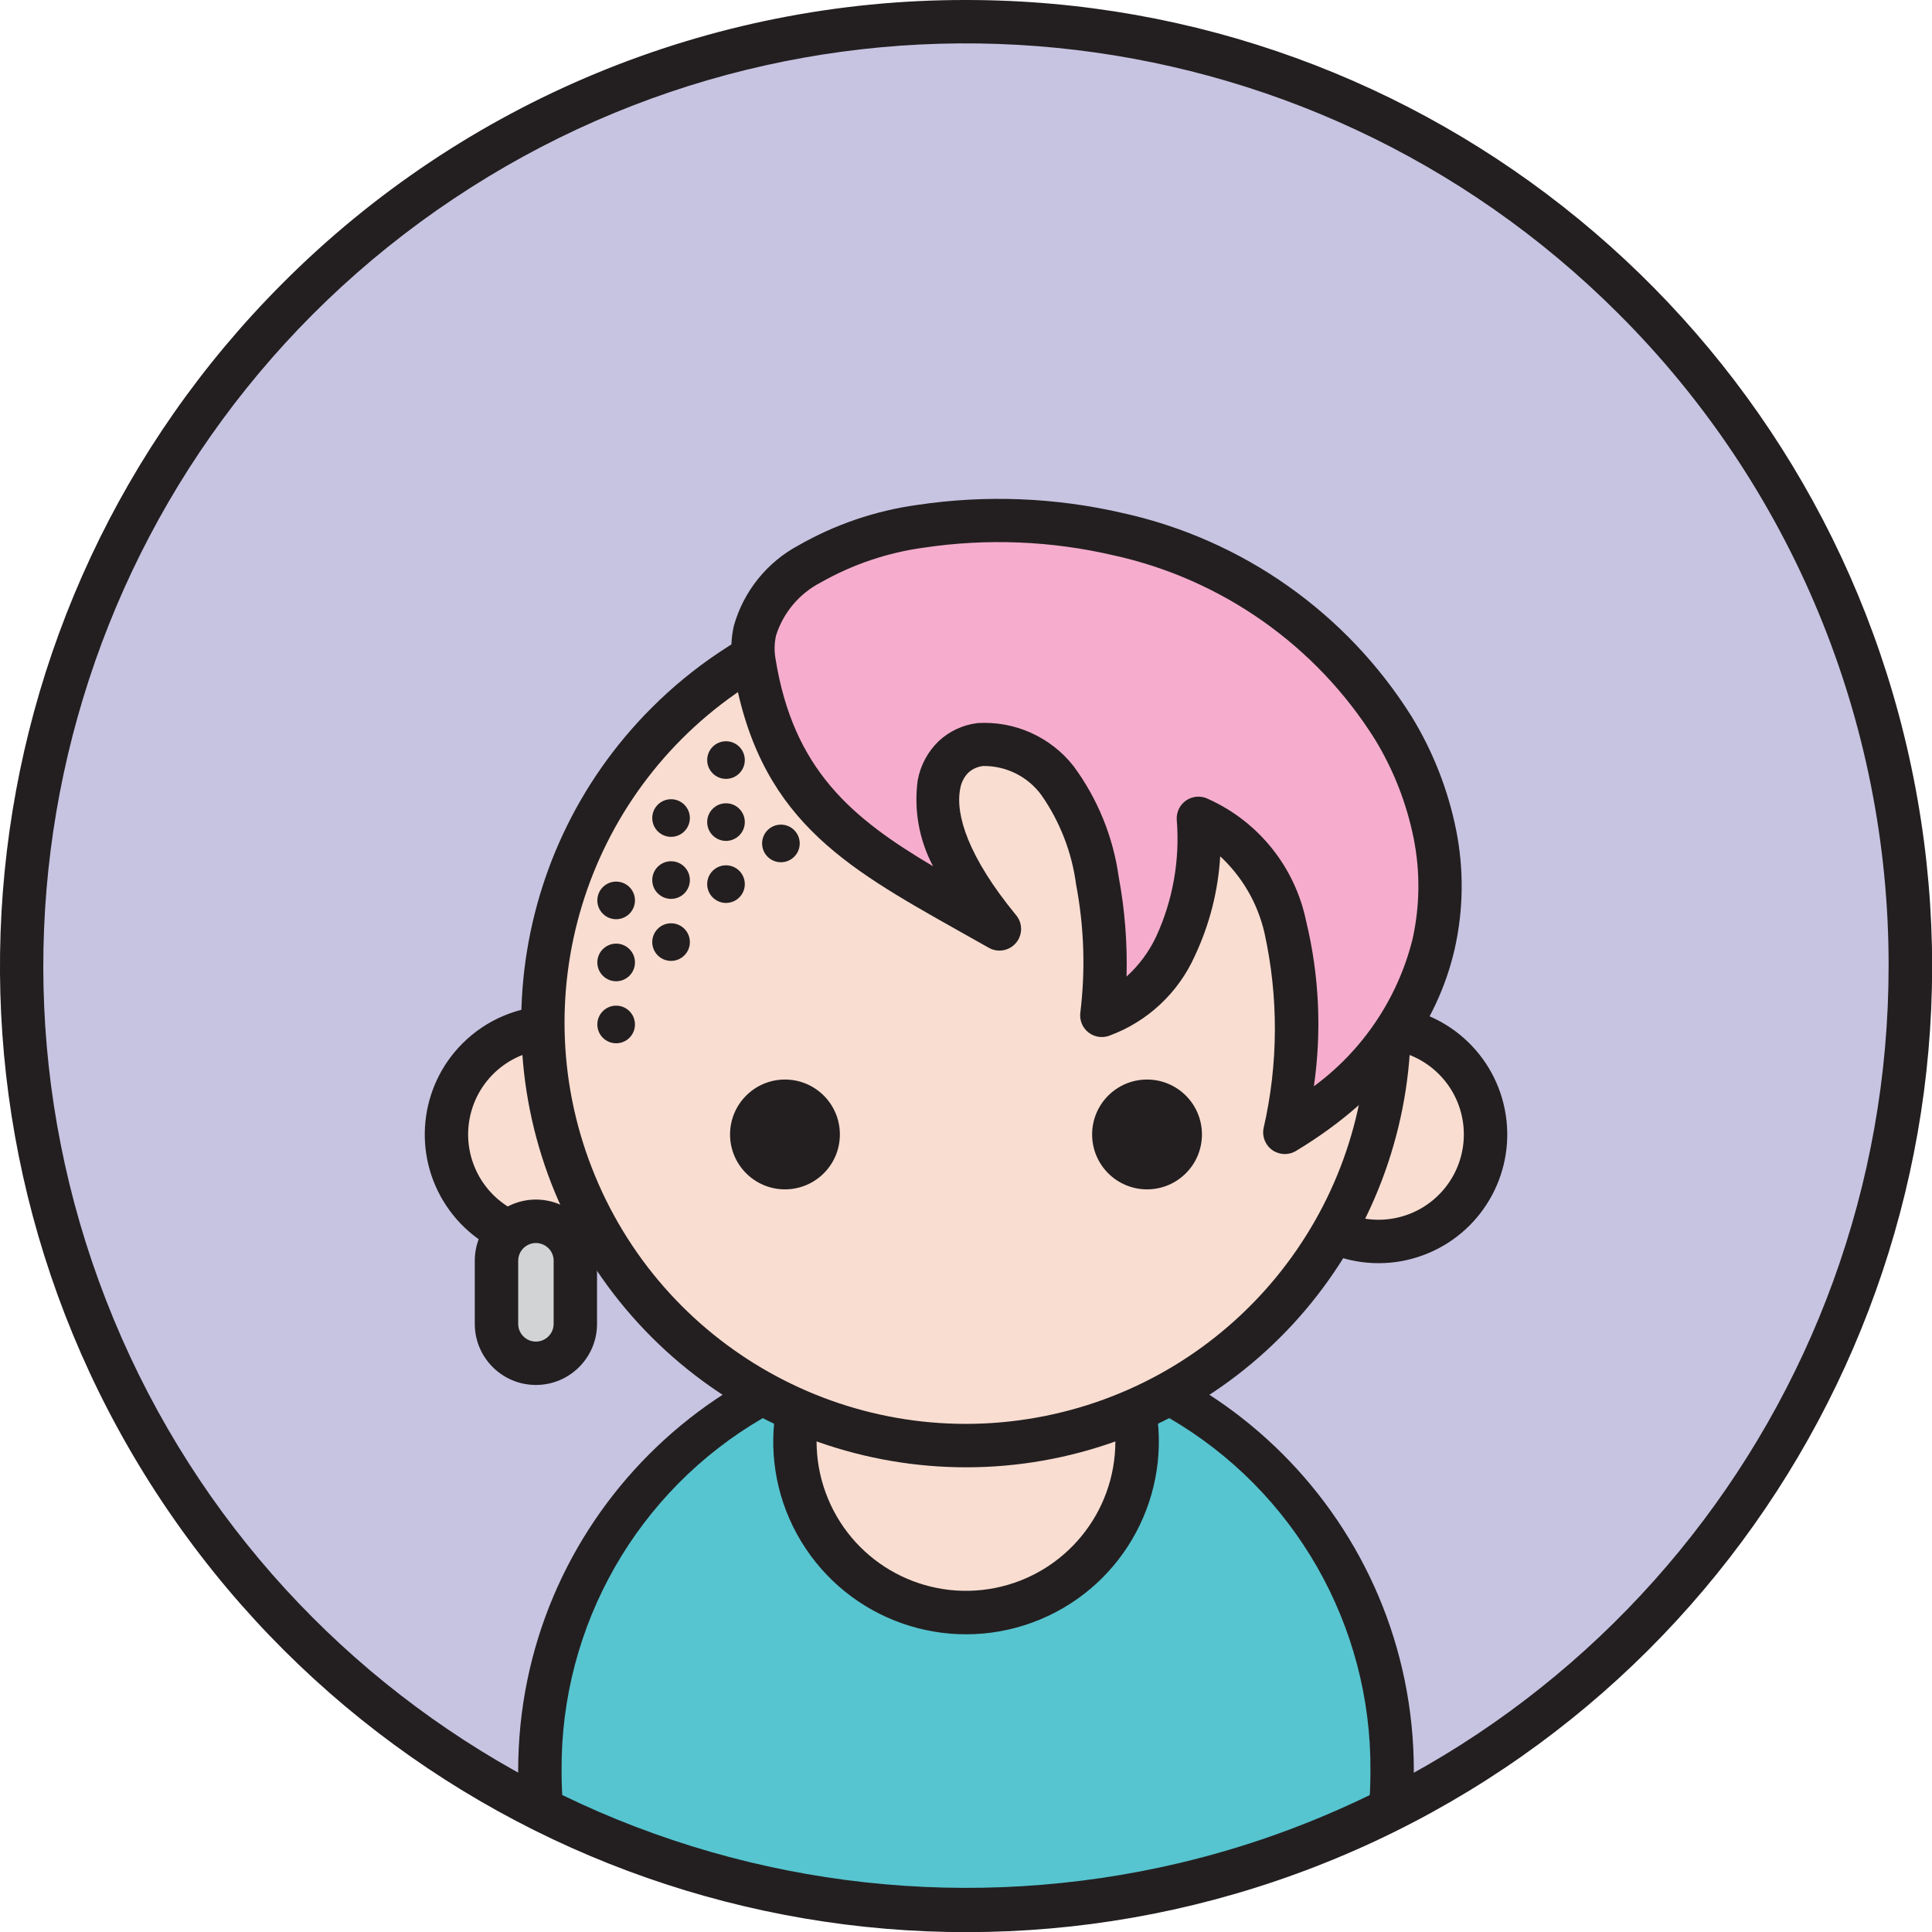
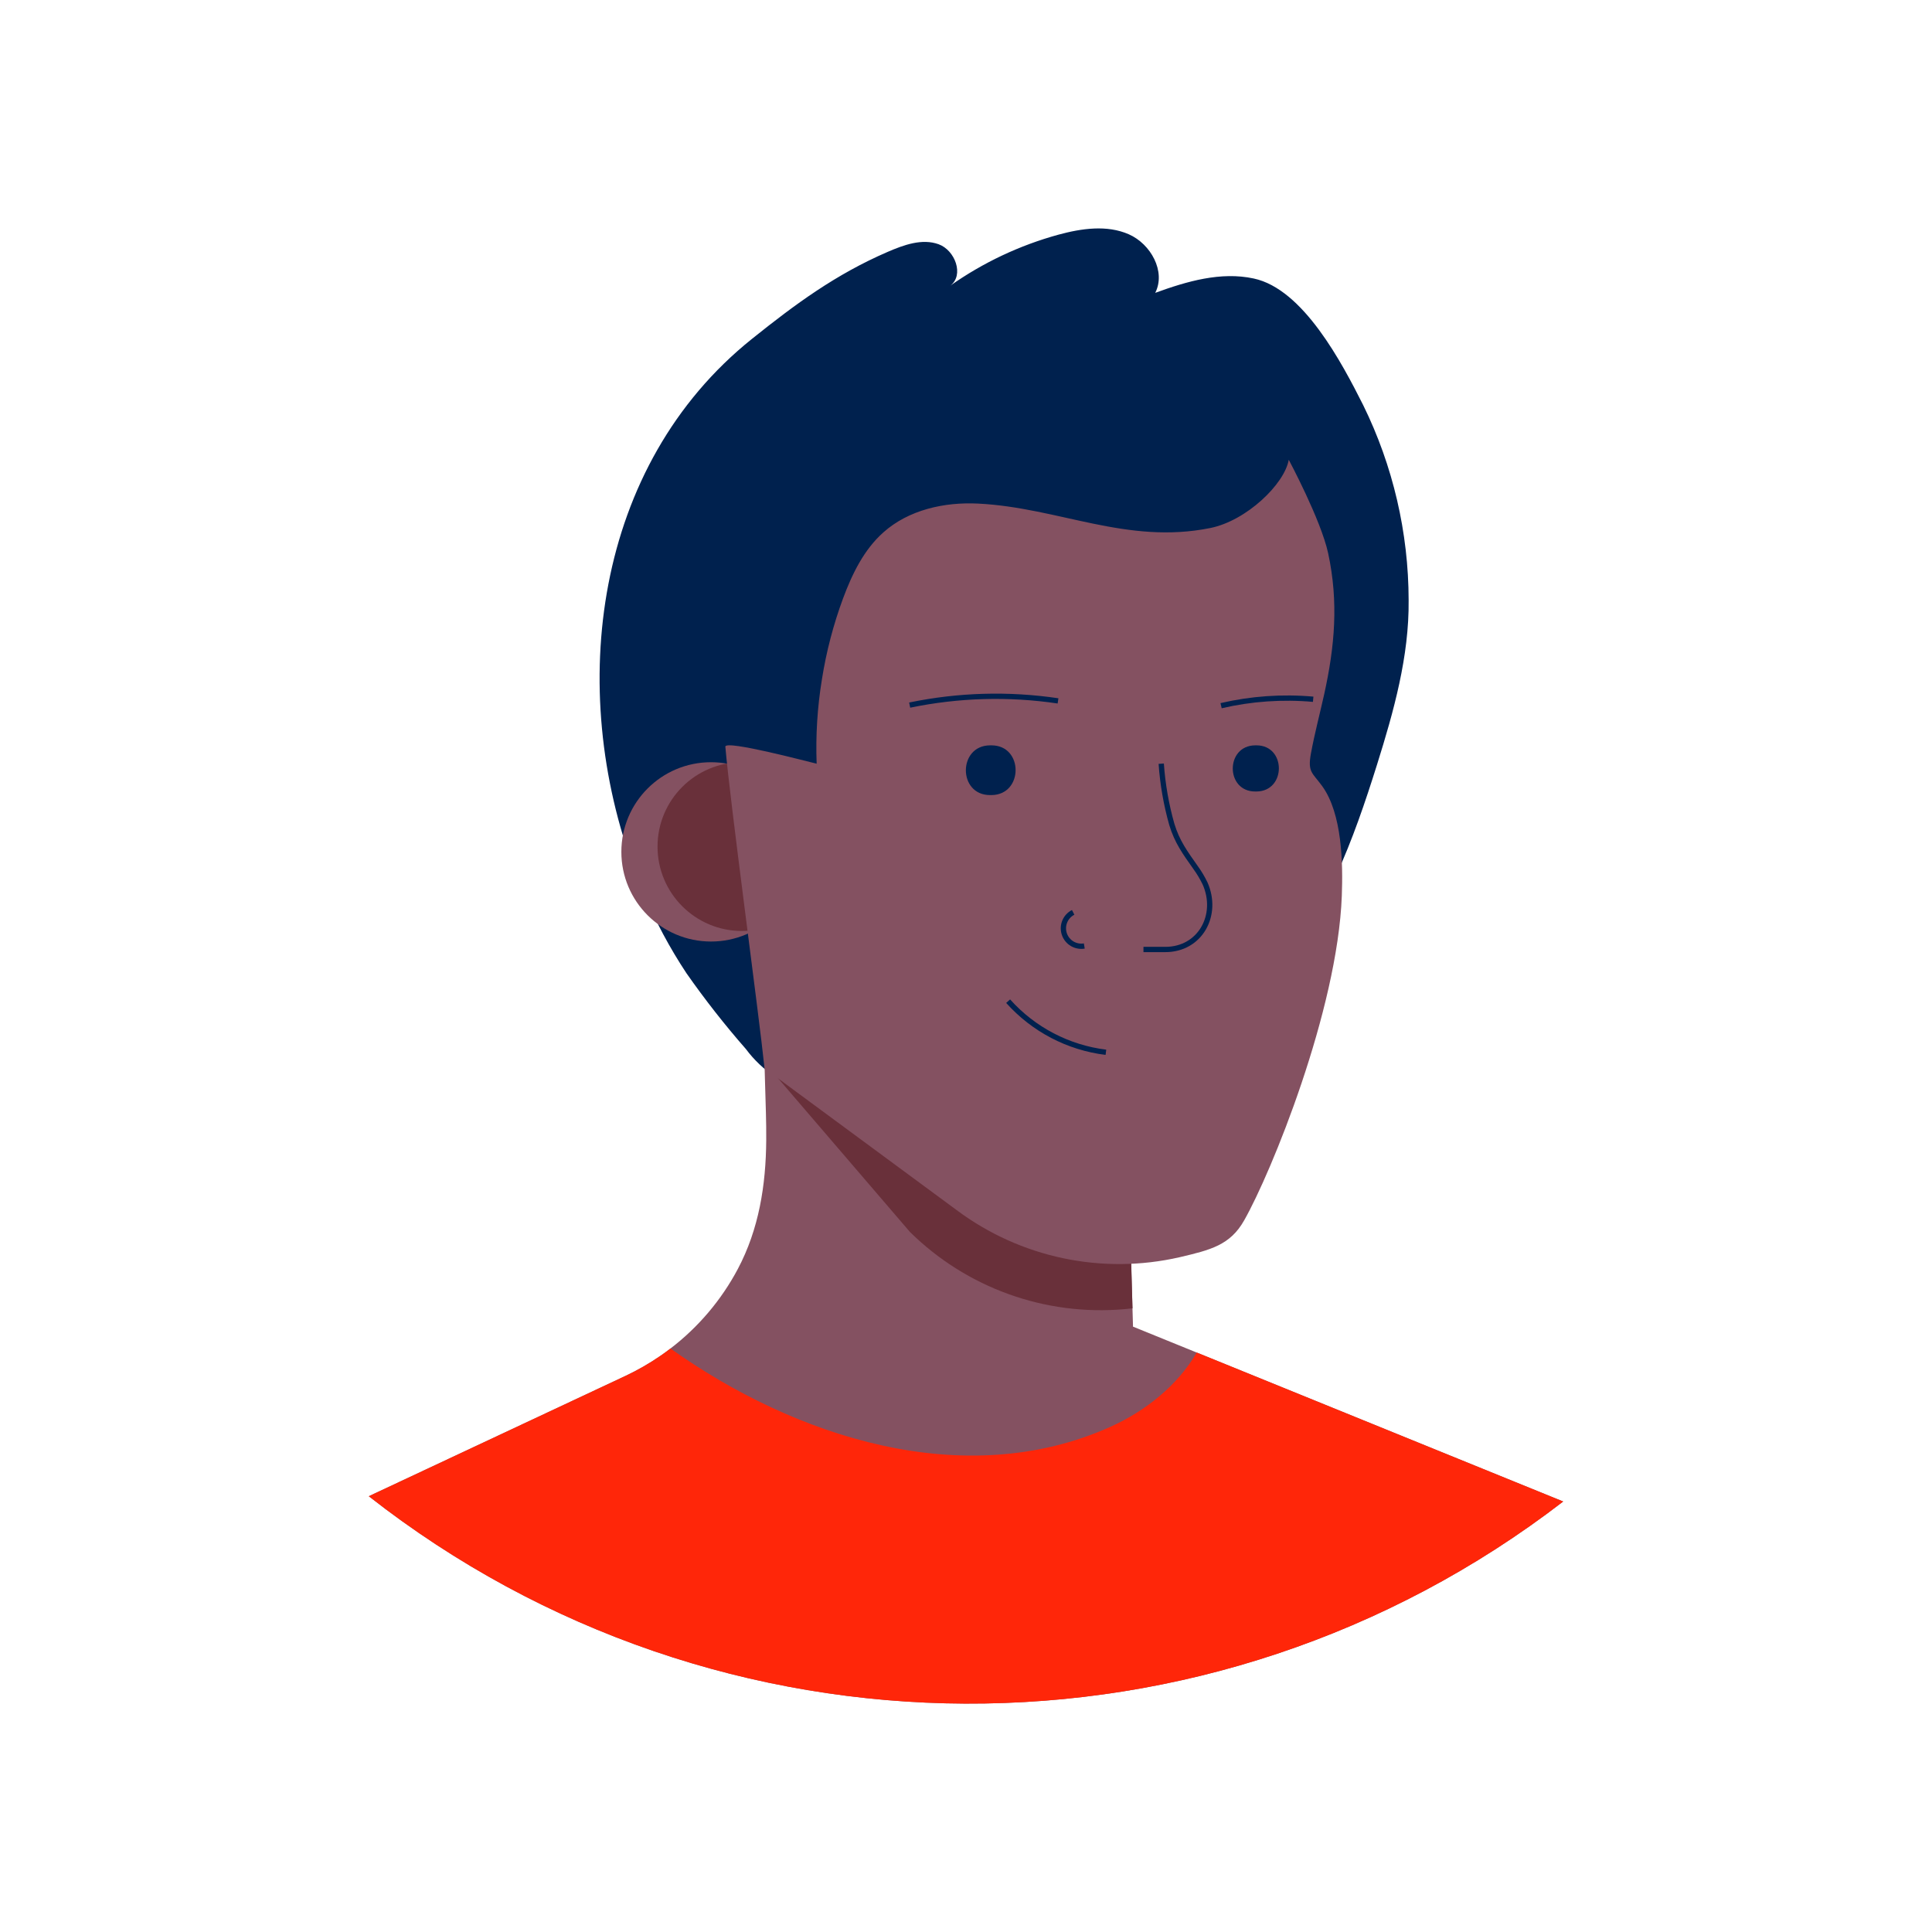
- <svg xmlns="http://www.w3.org/2000/svg" width="800px" height="800px" viewBox="0 0 89.048 89.048">
+ <svg xmlns="http://www.w3.org/2000/svg" width="800px" height="800px" viewBox="0 0 366.34 366.34" id="Layer_1" data-name="Layer 1">
  <defs>
-     <style>.a{fill:#c7c4e2;}.b,.f{fill:#231f20;}.b,.c,.e,.g,.h{fill-rule:evenodd;}.c{fill:#56c5d0;}.d,.e{fill:#f9ddd1;}.g{fill:#f6adcd;}.h{fill:#d1d3d4;}</style>
+     <style>.cls-1{fill:#00214e;}.cls-2{fill:#845161;}.cls-3{fill:#69303a;}.cls-4{fill:none;stroke:#00214e;stroke-miterlimit:10;}.cls-5{fill:#ff2609;}</style>
  </defs>
-   <circle class="a" cx="44.524" cy="44.524" r="43.524" />
-   <path class="b" d="M44.524,0a44.525,44.525,0,1,1-31.483,13.041A44.386,44.386,0,0,1,44.524,0Zm30.069,14.455A42.524,42.524,0,1,0,87.048,44.524,42.392,42.392,0,0,0,74.593,14.455Z" />
-   <path class="c" d="M64.085,83.377a43.573,43.573,0,0,1-39.122,0c-.052-.581-.08-1.168-.08-1.762a19.641,19.641,0,0,1,39.281,0C64.165,82.209,64.137,82.796,64.085,83.377Z" />
-   <path class="b" d="M64.534,84.268a44.467,44.467,0,0,1-40.021,0,.998.998,0,0,1-.548-.866c-.026-.299-.046-.585-.058-.858-.016-.35-.024-.662-.024-.929a20.641,20.641,0,0,1,41.282,0c0,.267-.009.579-.024.929-.013.29-.035.598-.063.919a.995.995,0,0,1-.544.803l.001.002ZM54.36,85.87a42.225,42.225,0,0,0,8.774-3.135l.015-.277c.01-.236.016-.516.016-.843a18.641,18.641,0,1,0-37.281,0c0,.327.006.607.017.843l.014.277A42.686,42.686,0,0,0,54.36,85.87Z" />
-   <circle class="d" cx="44.524" cy="66.439" r="7.885" transform="translate(-33.9387 50.9428) rotate(-45)" />
-   <path class="b" d="M44.524,57.554a8.886,8.886,0,1,1-6.282,2.603,8.856,8.856,0,0,1,6.282-2.603Zm4.868,4.016a6.885,6.885,0,1,0,2.016,4.868A6.863,6.863,0,0,0,49.392,61.571Z" />
-   <path class="e" d="M63.539,47.357a4.931,4.931,0,1,1-4.931,4.931A4.931,4.931,0,0,1,63.539,47.357Z" />
-   <path class="b" d="M63.539,46.357a5.932,5.932,0,1,1-4.194,1.737,5.913,5.913,0,0,1,4.194-1.737Zm2.78,3.151a3.932,3.932,0,1,0,1.151,2.78A3.92,3.92,0,0,0,66.319,49.508Z" />
-   <path class="e" d="M25.51,47.357a4.931,4.931,0,1,1-4.931,4.931A4.931,4.931,0,0,1,25.51,47.357Z" />
-   <path class="b" d="M25.51,46.357a5.932,5.932,0,1,1-4.194,1.737A5.913,5.913,0,0,1,25.51,46.357Zm2.78,3.151a3.932,3.932,0,1,0,1.151,2.78A3.92,3.92,0,0,0,28.29,49.508Z" />
-   <circle class="d" cx="44.524" cy="47.126" r="19.5" />
-   <path class="b" d="M44.524,26.626A20.501,20.501,0,1,1,30.029,32.63a20.437,20.437,0,0,1,14.496-6.005Zm13.082,7.418A18.501,18.501,0,1,0,63.024,47.126,18.443,18.443,0,0,0,57.606,34.044Z" />
-   <path class="b" d="M36.18,49.757a2.531,2.531,0,1,1-2.531,2.531A2.531,2.531,0,0,1,36.18,49.757Z" />
-   <path class="b" d="M52.868,49.757a2.531,2.531,0,1,1-2.531,2.531A2.531,2.531,0,0,1,52.868,49.757Z" />
-   <path class="b" d="M35.993,38.008a.867.867,0,1,1-.867.867A.867.867,0,0,1,35.993,38.008Z" />
-   <path class="b" d="M33.462,39.883a.867.867,0,1,1-.867.867A.867.867,0,0,1,33.462,39.883Z" />
-   <path class="b" d="M33.462,37.024a.867.867,0,1,1-.867.867A.867.867,0,0,1,33.462,37.024Z" />
-   <path class="b" d="M33.462,34.165a.867.867,0,1,1-.867.867A.867.867,0,0,1,33.462,34.165Z" />
-   <path class="b" d="M30.93,42.555a.867.867,0,1,1-.867.867A.867.867,0,0,1,30.93,42.555Z" />
-   <path class="b" d="M30.93,39.696a.867.867,0,1,1-.867.867A.867.867,0,0,1,30.93,39.696Z" />
-   <path class="b" d="M30.93,36.837a.867.867,0,1,1-.867.867A.867.867,0,0,1,30.93,36.837Z" />
-   <circle class="f" cx="28.399" cy="47.219" r="0.867" />
-   <circle class="f" cx="28.399" cy="44.36" r="0.867" />
-   <circle class="f" cx="28.399" cy="41.501" r="0.867" />
-   <path class="g" d="M34.754,30.485c1.135,7.138,5.512,9.018,11.312,12.332-6.251-7.598-.775-10.749,2.675-6.839,1.636,1.854,2.584,6.808,2.041,10.823,3.659-1.228,4.707-6.035,4.453-9.085,3.76,1.465,5.471,6.624,3.985,14.475,13.528-8.132,6.114-24.403-7.684-27.572C42.902,22.638,33.962,25.505,34.754,30.485Z" />
-   <path class="b" d="M35.739,30.329c.817,5.137,3.515,7.376,7.267,9.597a6.56,6.56,0,0,1-.709-3.954,3.332,3.332,0,0,1,.969-1.813,3.169,3.169,0,0,1,1.765-.828l.039-.005a5.219,5.219,0,0,1,4.417,1.992,11.201,11.201,0,0,1,2.075,5.094,21.86,21.86,0,0,1,.362,4.599,5.86,5.86,0,0,0,1.366-1.845,10.808,10.808,0,0,0,.949-5.367,1,1,0,0,1,1.434-.98,7.929,7.929,0,0,1,4.527,5.633,20.109,20.109,0,0,1,.358,7.616,12.039,12.039,0,0,0,4.545-6.771,11.229,11.229,0,0,0,.054-4.657,14.101,14.101,0,0,0-1.79-4.571,19.061,19.061,0,0,0-12.054-8.476,23.322,23.322,0,0,0-8.717-.353,13.231,13.231,0,0,0-4.758,1.602A4.162,4.162,0,0,0,35.769,29.29a2.708,2.708,0,0,0-.03,1.039ZM44.178,42.898C38.84,39.895,34.888,37.672,33.77,30.642a4.685,4.685,0,0,1,.054-1.797A6.07,6.07,0,0,1,36.798,25.14a15.215,15.215,0,0,1,5.485-1.868,25.345,25.345,0,0,1,9.475.377,21.081,21.081,0,0,1,13.319,9.399,16.089,16.089,0,0,1,2.04,5.219,13.201,13.201,0,0,1-.07,5.477c-.798,3.474-3.098,6.758-7.28,9.283a.997.997,0,0,1-1.529-1.017,20.51,20.51,0,0,0,.038-9.033A6.926,6.926,0,0,0,56.24,39.468a12.477,12.477,0,0,1-1.161,4.573,6.932,6.932,0,0,1-3.94,3.692.998.998,0,0,1-1.345-1.064A19.111,19.111,0,0,0,49.6,40.78a9.328,9.328,0,0,0-1.606-4.141,3.278,3.278,0,0,0-2.677-1.333l-.014.002a1.203,1.203,0,0,0-.67.304,1.36,1.36,0,0,0-.376.742c-.237,1.199.383,3.153,2.553,5.799a.997.997,0,0,1-1.236,1.531C45.308,43.533,44.743,43.215,44.178,42.898Z" />
-   <path class="h" d="M24.701,56.289h0a1.822,1.822,0,0,1,1.817,1.817v2.911a1.822,1.822,0,0,1-1.817,1.817h0a1.822,1.822,0,0,1-1.817-1.817V58.106A1.822,1.822,0,0,1,24.701,56.289Z" />
-   <path class="b" d="M24.701,55.289a2.823,2.823,0,0,1,2.817,2.817v2.911a2.817,2.817,0,0,1-5.635,0V58.106a2.823,2.823,0,0,1,2.817-2.817Zm.577,2.241a.817.817,0,0,0-1.394.577v2.911a.817.817,0,0,0,1.634,0V58.106A.816.816,0,0,0,25.278,57.529Z" />
+   <path class="cls-1" d="M122.06,169.38c-.59-1.4-1.16-2.82-1.69-4.25-13-34.59-7.74-76.87,22.21-100.87,8.26-6.62,15.89-12.24,25.74-16.5,3.06-1.32,6.51-2.58,9.65-1.45s4.89,5.87,2.22,7.86a65.82,65.82,0,0,1,20.5-9.67c4.38-1.19,9.2-1.9,13.36-.07s7.06,7.06,5,11.1c6-2.19,12.45-4.07,18.68-2.72,9.39,2,16.72,16,20.75,24a84.12,84.12,0,0,1,8.62,37c.11,10.64-2.82,21.06-6,31.2-4.46,14.21-9.72,28.63-19.62,39.76C231.38,196,220,199.13,205.59,200c-8.4.51-16.78,1.34-25.16,2.08-4.25.38-8.51.76-12.77,1-3.8.23-7.27,2.16-11.1,2.67a15,15,0,0,1-9.55-1.55,22.34,22.34,0,0,1-5.57-5.28,167.81,167.81,0,0,1-11.29-14.4A91.67,91.67,0,0,1,122.06,169.38Z" />
+   <circle class="cls-2" cx="134.82" cy="161.53" r="17" />
+   <circle class="cls-3" cx="140.68" cy="160.53" r="16" />
+   <path class="cls-2" d="M296.41,284.71a184.56,184.56,0,0,1-226.48-1l48.66-22.81a46.83,46.83,0,0,0,6.65-3.82c.64-.44,1.28-.9,1.89-1.38a46.35,46.35,0,0,0,12.78-15.09c4-7.55,5.32-15.89,5.38-24.39,0-1.74,0-3.49-.06-5.23-.09-4-.27-8-.31-11.94q-.06-4.75-.1-9.51l2,1,5.2,2.69,2.41.41,27.88,4.74,31.12,5.3.94,32,.36,12.21.1,3.33v.33l12.1,4.92Z" />
+   <path class="cls-3" d="M214.74,248.08l-1.54.16a51.49,51.49,0,0,1-40.67-14.65l-27.38-31.91c-.09-2.9-.2-.6-.23-3.51q-.06-4.75-.1-9.51l2,1,5.2,2.69,2.41.41,27.88,4.74,31.12,5.3.94,32Z" />
+   <path class="cls-2" d="M155.85,128.81a80.43,80.43,0,0,0-1,16c-.9-.19-17.43-4.6-17.31-3.22.87,10.36,6.38,50.77,7.43,61l36.42,26.86a51.47,51.47,0,0,0,42.29,8.94c5.87-1.38,9.59-2.29,12.24-7,5.12-9,17.69-39.79,18.51-61.51.23-6.17.08-15.57-3.72-20.82-1.85-2.55-2.8-2.61-2.13-6.21.69-3.76,1.68-7.47,2.51-11.21,2-9.06,2.75-17.46.75-26.74-1.37-6.33-7.47-17.72-7.47-17.72-.81,4.61-8,11.55-14.87,12.94-15.83,3.2-28.73-3.86-44-4.63-6.43-.33-13.21,1.18-18,5.46-3.68,3.27-5.91,7.86-7.63,12.48A80.56,80.56,0,0,0,155.85,128.81Z" />
+   <path class="cls-4" d="M220.19,144.81a56.66,56.66,0,0,0,2,11.49c1,3.31,2.51,5.36,4.52,8.21a19.71,19.71,0,0,1,1.79,3c2.64,5.94-.87,12.53-7.55,12.53h-4.13" />
+   <path class="cls-4" d="M191.16,189.84a29.76,29.76,0,0,0,18.54,9.69" />
+   <path class="cls-4" d="M172.49,133.7a80.34,80.34,0,0,1,28.13-.8" />
+   <path class="cls-4" d="M231.54,133.81A55.35,55.35,0,0,1,249,132.59" />
+   <path class="cls-5" d="M296.41,284.71a184.56,184.56,0,0,1-226.48-1l48.66-22.81a46.83,46.83,0,0,0,6.65-3.82c.64-.44,1.28-.9,1.89-1.38,23.55,16.76,55.69,27.33,83.49,14.82,6.62-3,12.7-7.84,16.3-14.06Z" />
+   <path class="cls-4" d="M203.49,173a3.4,3.4,0,0,0,2.11,6.38" />
+   <path class="cls-1" d="M188,141.33c6.1,0,6.1,9.38,0,9.43h-.28c-6.1,0-6.1-9.38,0-9.43H188Z" />
+   <path class="cls-1" d="M238.25,141.33c5.66,0,5.66,8.71,0,8.75H238c-5.66,0-5.66-8.7,0-8.75h.26Z" />
</svg>
